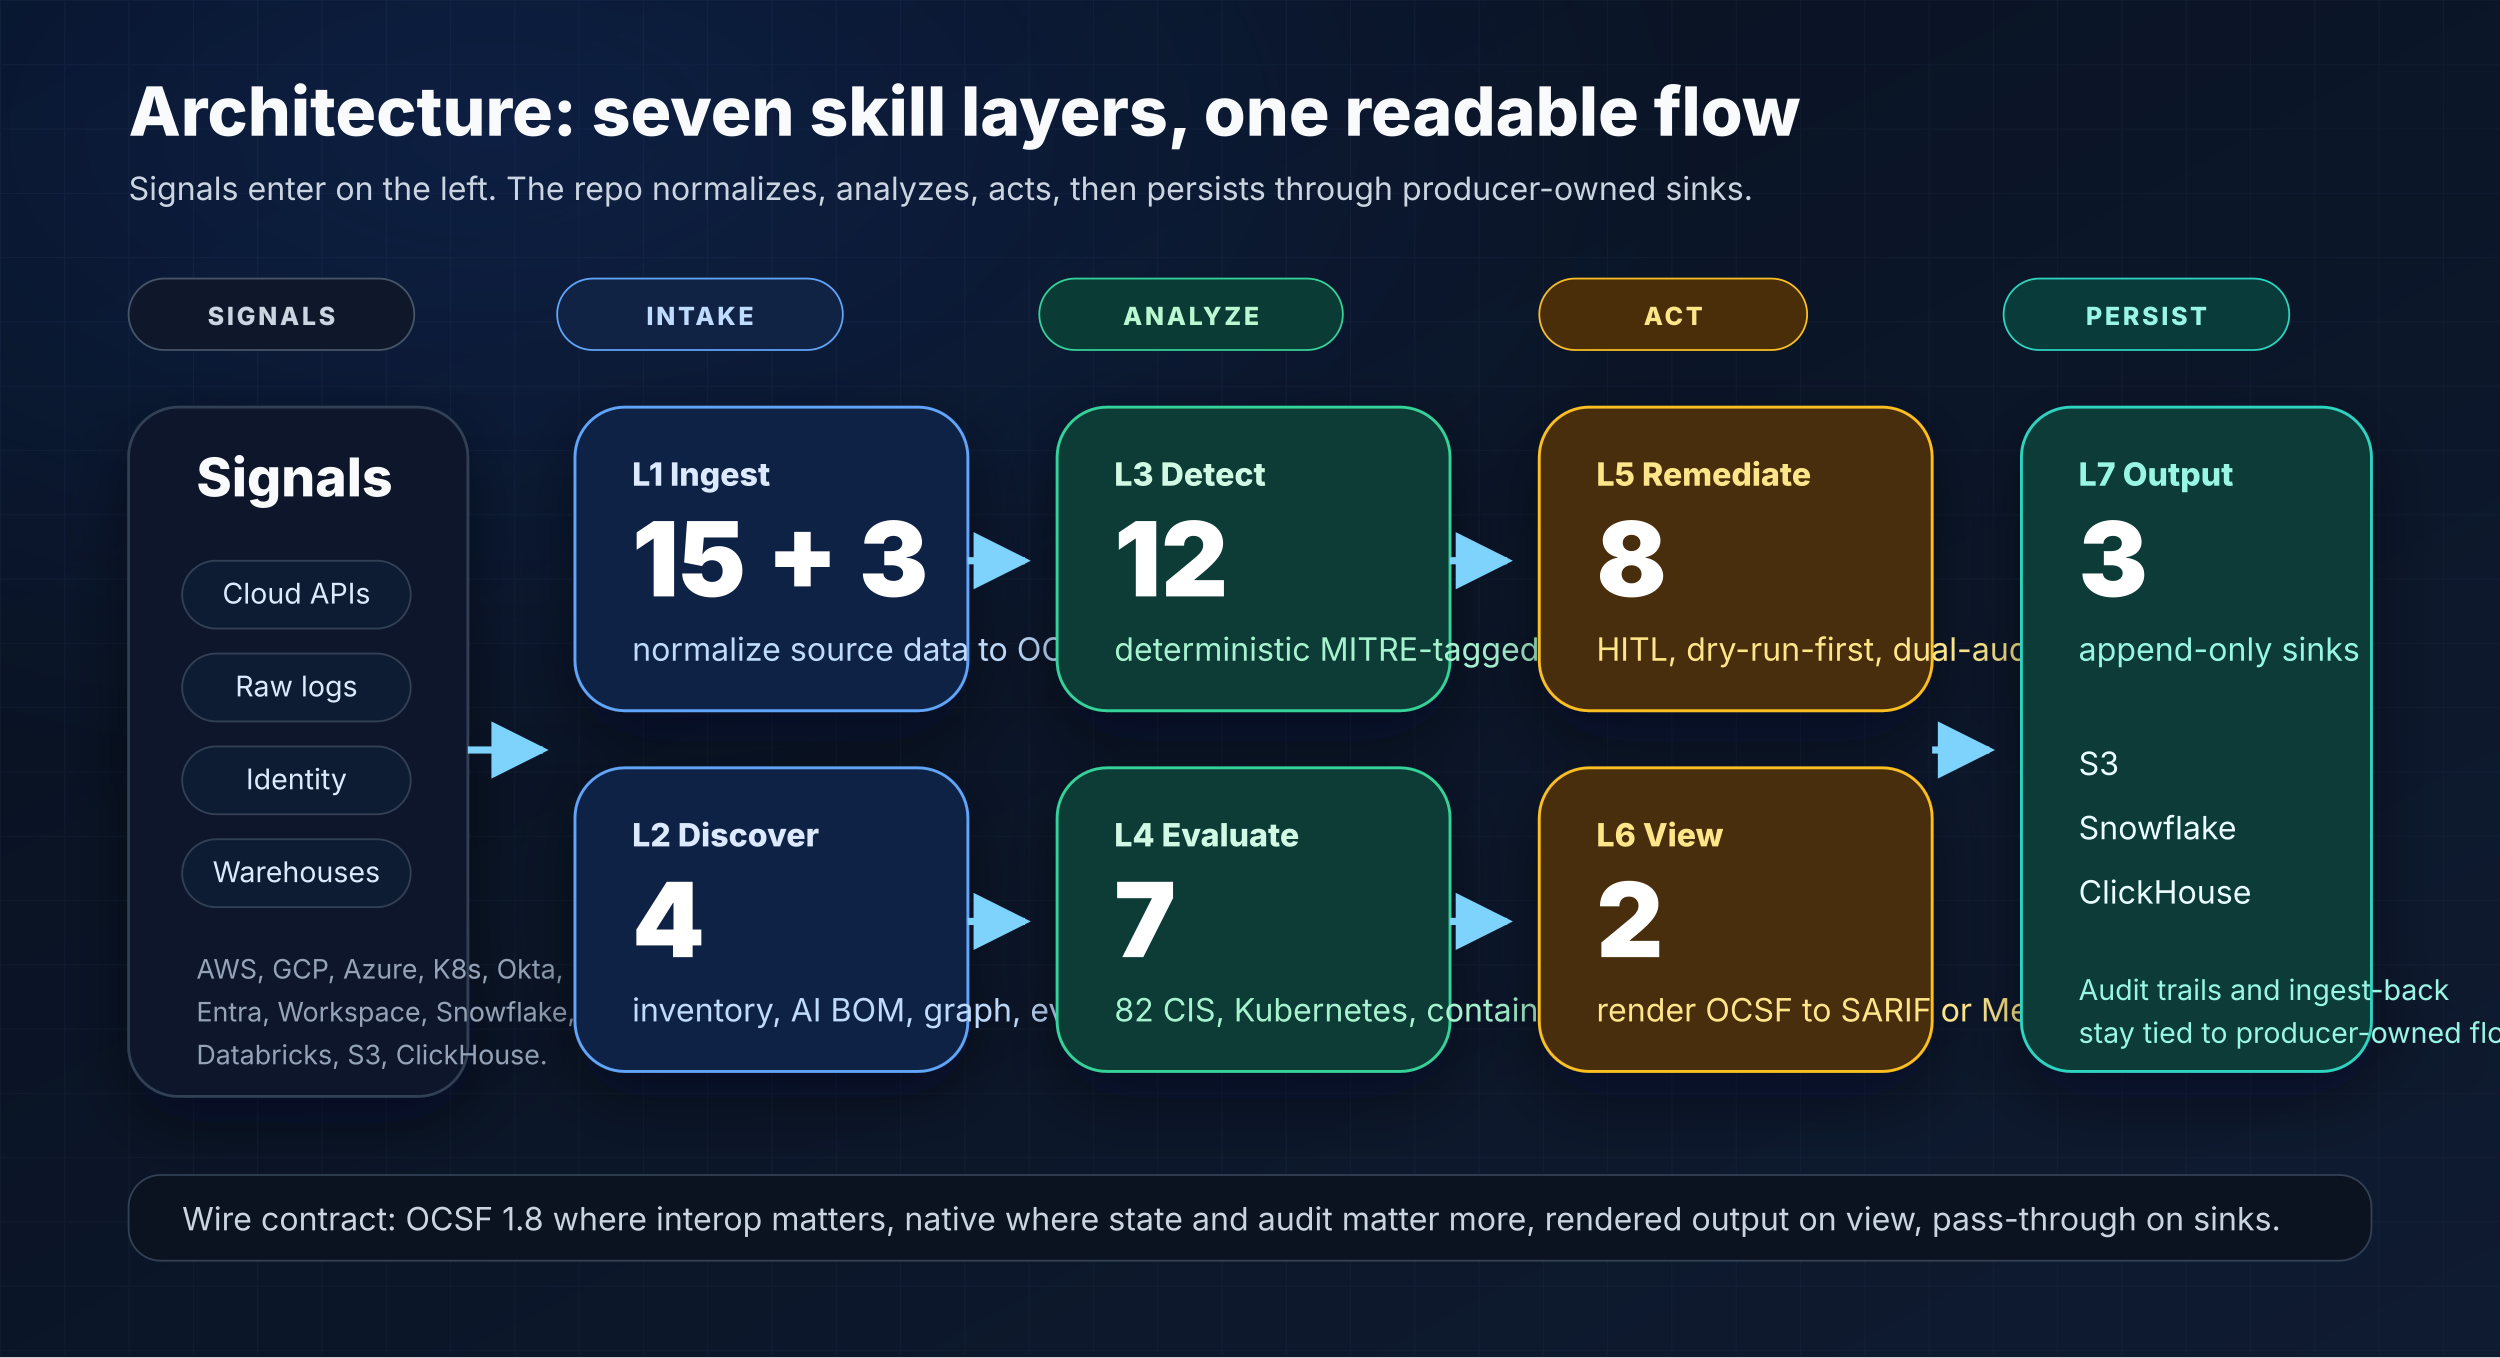
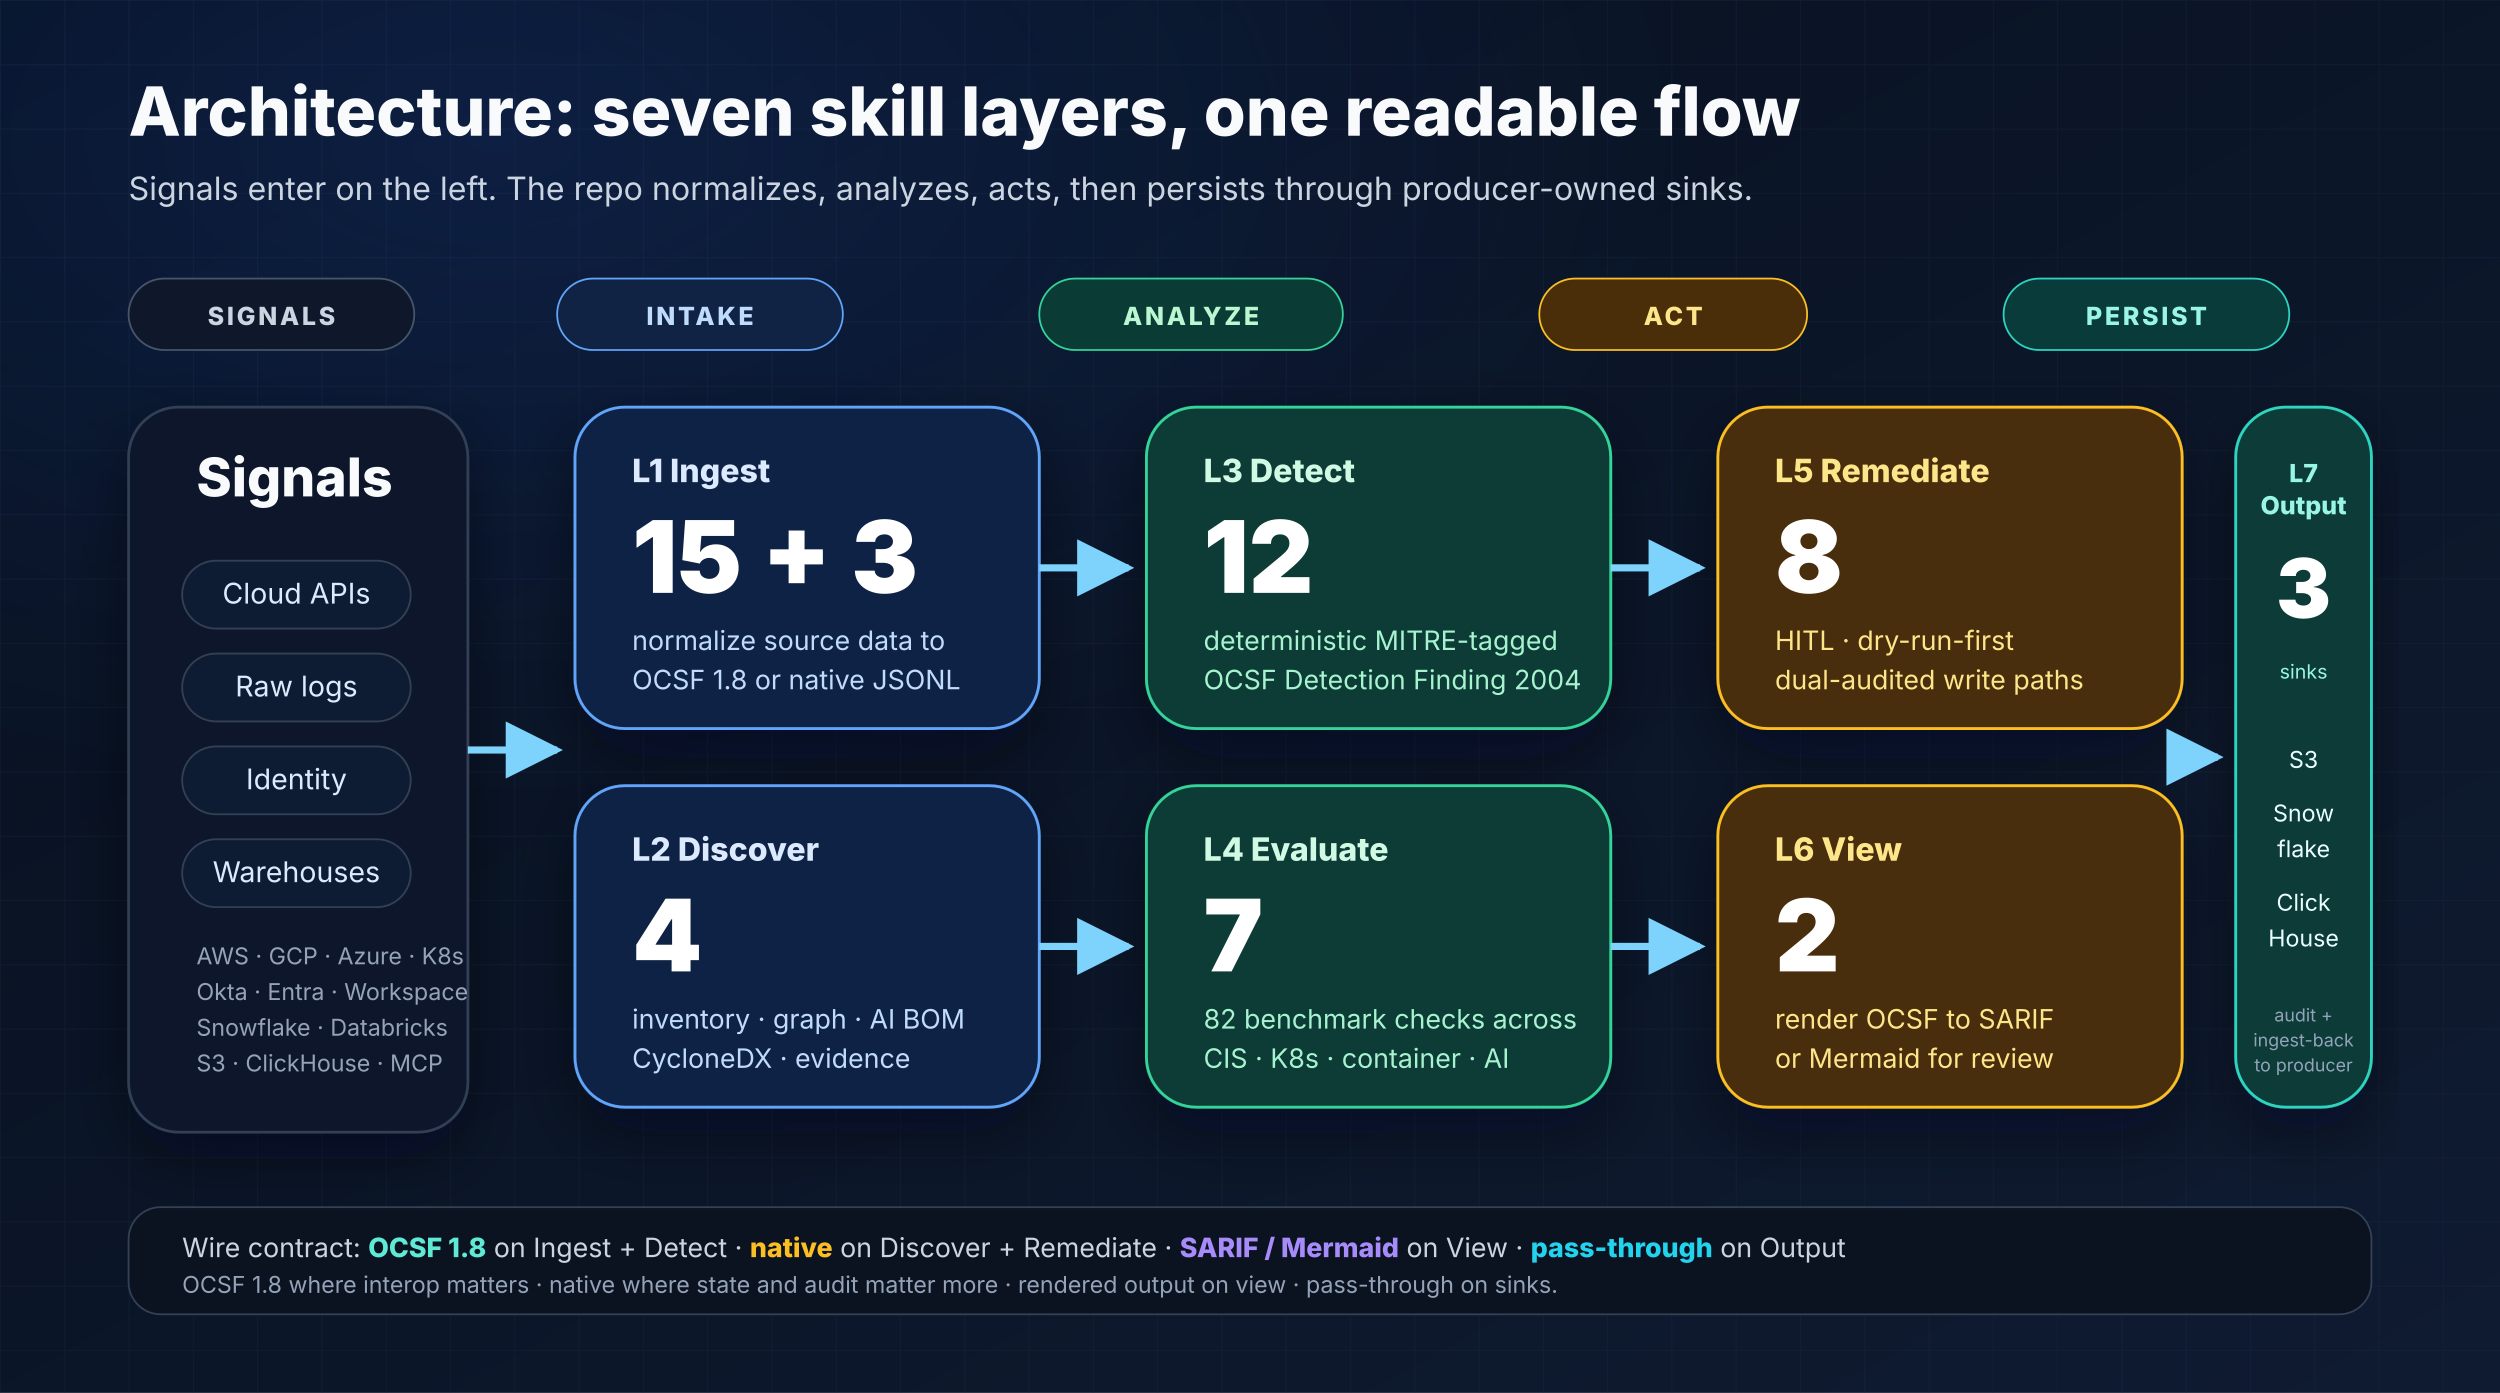
- <svg xmlns="http://www.w3.org/2000/svg" width="1400" height="760" viewBox="0 0 1400 760" role="img" aria-labelledby="layers-title layers-desc">
+ <svg xmlns="http://www.w3.org/2000/svg" width="1400" height="780" viewBox="0 0 1400 780" role="img" aria-labelledby="layers-title layers-desc">
  <defs>
    <linearGradient id="bg" x1="0" y1="0" x2="1" y2="1">
      <stop offset="0%" stop-color="#07101f" />
      <stop offset="100%" stop-color="#0f1b31" />
    </linearGradient>
    <radialGradient id="glow" cx="20%" cy="10%" r="80%">
      <stop offset="0%" stop-color="#2563eb" stop-opacity="0.16" />
      <stop offset="60%" stop-color="#2563eb" stop-opacity="0" />
      <stop offset="100%" stop-color="#2563eb" stop-opacity="0" />
    </radialGradient>
    <pattern id="grid" x="0" y="0" width="36" height="36" patternUnits="userSpaceOnUse">
      <path d="M36 0H0V36" fill="none" stroke="#1d2942" stroke-opacity="0.35" stroke-width="1" />
    </pattern>
    <filter id="shadow" x="-20%" y="-20%" width="140%" height="140%">
      <feDropShadow dx="0" dy="14" stdDeviation="18" flood-color="#020617" flood-opacity="0.45" />
    </filter>
    <marker id="arrow" viewBox="0 0 10 10" refX="9" refY="5" markerWidth="8" markerHeight="8" orient="auto">
      <path d="M0 0L10 5L0 10z" fill="#7dd3fc" />
    </marker>
  </defs>
-   <rect width="1400" height="760" fill="url(#bg)" />
-   <rect width="1400" height="760" fill="url(#grid)" />
-   <rect width="1400" height="760" fill="url(#glow)" />
+   <rect width="1400" height="780" fill="url(#bg)" />
+   <rect width="1400" height="780" fill="url(#grid)" />
+   <rect width="1400" height="780" fill="url(#glow)" />
  <g font-family="Inter, Arial, sans-serif">
    <text x="72" y="76" font-size="38" font-weight="800" fill="#f8fafc">Architecture: seven skill layers, one readable flow</text>
    <text x="72" y="112" font-size="18" fill="#cbd5e1">Signals enter on the left. The repo normalizes, analyzes, acts, then persists through producer-owned sinks.</text>
    <g transform="translate(72,156)">
      <rect x="0" y="0" width="160" height="40" rx="20" fill="#0f172a" stroke="#475569" />
      <text x="80" y="26" text-anchor="middle" font-size="14" font-weight="800" fill="#cbd5e1" letter-spacing="1.5">SIGNALS</text>
      <rect x="240" y="0" width="160" height="40" rx="20" fill="#102345" stroke="#60a5fa" />
      <text x="320" y="26" text-anchor="middle" font-size="14" font-weight="800" fill="#bfdbfe" letter-spacing="1.5">INTAKE</text>
      <rect x="510" y="0" width="170" height="40" rx="20" fill="#0a3b35" stroke="#34d399" />
      <text x="595" y="26" text-anchor="middle" font-size="14" font-weight="800" fill="#bbf7d0" letter-spacing="1.5">ANALYZE</text>
      <rect x="790" y="0" width="150" height="40" rx="20" fill="#4a2d09" stroke="#fbbf24" />
      <text x="865" y="26" text-anchor="middle" font-size="14" font-weight="800" fill="#fde68a" letter-spacing="1.5">ACT</text>
      <rect x="1050" y="0" width="160" height="40" rx="20" fill="#083b39" stroke="#2dd4bf" />
      <text x="1130" y="26" text-anchor="middle" font-size="14" font-weight="800" fill="#99f6e4" letter-spacing="1.5">PERSIST</text>
    </g>
    <g filter="url(#shadow)">
-       <rect x="72" y="228" width="190" height="386" rx="28" fill="#0f172a" stroke="#334155" stroke-width="1.5" />
+       <rect x="72" y="228" width="190" height="406" rx="28" fill="#0f172a" stroke="#334155" stroke-width="1.5" />
      <text x="110" y="278" font-size="30" font-weight="800" fill="#f8fafc">Signals</text>
      <g font-size="16" fill="#dbeafe">
        <rect x="102" y="314" width="128" height="38" rx="19" fill="#111c30" stroke="#334155" />
        <text x="166" y="338" text-anchor="middle">Cloud APIs</text>
        <rect x="102" y="366" width="128" height="38" rx="19" fill="#111c30" stroke="#334155" />
        <text x="166" y="390" text-anchor="middle">Raw logs</text>
        <rect x="102" y="418" width="128" height="38" rx="19" fill="#111c30" stroke="#334155" />
        <text x="166" y="442" text-anchor="middle">Identity</text>
        <rect x="102" y="470" width="128" height="38" rx="19" fill="#111c30" stroke="#334155" />
        <text x="166" y="494" text-anchor="middle">Warehouses</text>
      </g>
-       <text x="110" y="548" font-size="15" fill="#94a3b8">AWS, GCP, Azure, K8s, Okta,</text>
-       <text x="110" y="572" font-size="15" fill="#94a3b8">Entra, Workspace, Snowflake,</text>
-       <text x="110" y="596" font-size="15" fill="#94a3b8">Databricks, S3, ClickHouse.</text>
+       <text x="110" y="540" font-size="13" fill="#94a3b8">AWS · GCP · Azure · K8s</text>
+       <text x="110" y="560" font-size="13" fill="#94a3b8">Okta · Entra · Workspace</text>
+       <text x="110" y="580" font-size="13" fill="#94a3b8">Snowflake · Databricks</text>
+       <text x="110" y="600" font-size="13" fill="#94a3b8">S3 · ClickHouse · MCP</text>
    </g>
    <g filter="url(#shadow)">
-       <rect x="322" y="228" width="220" height="170" rx="28" fill="#112244" stroke="#60a5fa" stroke-width="1.6" />
-       <text x="354" y="272" font-size="18" font-weight="800" fill="#dbeafe">L1 Ingest</text>
-       <text x="354" y="334" font-size="58" font-weight="900" fill="#ffffff">15 + 3</text>
-       <text x="354" y="370" font-size="18" fill="#bfdbfe">normalize source data to OCSF or native JSONL</text>
-       <rect x="322" y="430" width="220" height="170" rx="28" fill="#112244" stroke="#60a5fa" stroke-width="1.6" />
-       <text x="354" y="474" font-size="18" font-weight="800" fill="#dbeafe">L2 Discover</text>
-       <text x="354" y="536" font-size="58" font-weight="900" fill="#ffffff">4</text>
-       <text x="354" y="572" font-size="18" fill="#bfdbfe">inventory, AI BOM, graph, evidence collection</text>
+       <rect x="322" y="228" width="260" height="180" rx="28" fill="#112244" stroke="#60a5fa" stroke-width="1.6" />
+       <text x="354" y="270" font-size="18" font-weight="800" fill="#dbeafe">L1 Ingest</text>
+       <text x="354" y="332" font-size="56" font-weight="900" fill="#ffffff">15 + 3</text>
+       <text x="354" y="364" font-size="15" fill="#bfdbfe">normalize source data to</text>
+       <text x="354" y="386" font-size="15" fill="#bfdbfe">OCSF 1.8 or native JSONL</text>
+       <rect x="322" y="440" width="260" height="180" rx="28" fill="#112244" stroke="#60a5fa" stroke-width="1.6" />
+       <text x="354" y="482" font-size="18" font-weight="800" fill="#dbeafe">L2 Discover</text>
+       <text x="354" y="544" font-size="56" font-weight="900" fill="#ffffff">4</text>
+       <text x="354" y="576" font-size="15" fill="#bfdbfe">inventory · graph · AI BOM</text>
+       <text x="354" y="598" font-size="15" fill="#bfdbfe">CycloneDX · evidence</text>
    </g>
    <g filter="url(#shadow)">
-       <rect x="592" y="228" width="220" height="170" rx="28" fill="#0a3b35" stroke="#34d399" stroke-width="1.6" />
-       <text x="624" y="272" font-size="18" font-weight="800" fill="#d1fae5">L3 Detect</text>
-       <text x="624" y="334" font-size="58" font-weight="900" fill="#ffffff">12</text>
-       <text x="624" y="370" font-size="18" fill="#a7f3d0">deterministic MITRE-tagged findings in OCSF 2004</text>
-       <rect x="592" y="430" width="220" height="170" rx="28" fill="#0a3b35" stroke="#34d399" stroke-width="1.6" />
-       <text x="624" y="474" font-size="18" font-weight="800" fill="#d1fae5">L4 Evaluate</text>
-       <text x="624" y="536" font-size="58" font-weight="900" fill="#ffffff">7</text>
-       <text x="624" y="572" font-size="18" fill="#a7f3d0">82 CIS, Kubernetes, container, and AI checks</text>
+       <rect x="642" y="228" width="260" height="180" rx="28" fill="#0a3b35" stroke="#34d399" stroke-width="1.6" />
+       <text x="674" y="270" font-size="18" font-weight="800" fill="#d1fae5">L3 Detect</text>
+       <text x="674" y="332" font-size="56" font-weight="900" fill="#ffffff">12</text>
+       <text x="674" y="364" font-size="15" fill="#a7f3d0">deterministic MITRE-tagged</text>
+       <text x="674" y="386" font-size="15" fill="#a7f3d0">OCSF Detection Finding 2004</text>
+       <rect x="642" y="440" width="260" height="180" rx="28" fill="#0a3b35" stroke="#34d399" stroke-width="1.6" />
+       <text x="674" y="482" font-size="18" font-weight="800" fill="#d1fae5">L4 Evaluate</text>
+       <text x="674" y="544" font-size="56" font-weight="900" fill="#ffffff">7</text>
+       <text x="674" y="576" font-size="15" fill="#a7f3d0">82 benchmark checks across</text>
+       <text x="674" y="598" font-size="15" fill="#a7f3d0">CIS · K8s · container · AI</text>
    </g>
    <g filter="url(#shadow)">
-       <rect x="862" y="228" width="220" height="170" rx="28" fill="#4a2d09" stroke="#fbbf24" stroke-width="1.6" />
-       <text x="894" y="272" font-size="18" font-weight="800" fill="#fde68a">L5 Remediate</text>
-       <text x="894" y="334" font-size="58" font-weight="900" fill="#ffffff">8</text>
-       <text x="894" y="370" font-size="18" fill="#fde68a">HITL, dry-run-first, dual-audited write paths</text>
-       <rect x="862" y="430" width="220" height="170" rx="28" fill="#4a2d09" stroke="#fbbf24" stroke-width="1.6" />
-       <text x="894" y="474" font-size="18" font-weight="800" fill="#fde68a">L6 View</text>
-       <text x="894" y="536" font-size="58" font-weight="900" fill="#ffffff">2</text>
-       <text x="894" y="572" font-size="18" fill="#fde68a">render OCSF to SARIF or Mermaid for review</text>
+       <rect x="962" y="228" width="260" height="180" rx="28" fill="#4a2d09" stroke="#fbbf24" stroke-width="1.6" />
+       <text x="994" y="270" font-size="18" font-weight="800" fill="#fde68a">L5 Remediate</text>
+       <text x="994" y="332" font-size="56" font-weight="900" fill="#ffffff">8</text>
+       <text x="994" y="364" font-size="15" fill="#fde68a">HITL · dry-run-first</text>
+       <text x="994" y="386" font-size="15" fill="#fde68a">dual-audited write paths</text>
+       <rect x="962" y="440" width="260" height="180" rx="28" fill="#4a2d09" stroke="#fbbf24" stroke-width="1.6" />
+       <text x="994" y="482" font-size="18" font-weight="800" fill="#fde68a">L6 View</text>
+       <text x="994" y="544" font-size="56" font-weight="900" fill="#ffffff">2</text>
+       <text x="994" y="576" font-size="15" fill="#fde68a">render OCSF to SARIF</text>
+       <text x="994" y="598" font-size="15" fill="#fde68a">or Mermaid for review</text>
    </g>
    <g filter="url(#shadow)">
-       <rect x="1132" y="228" width="196" height="372" rx="28" fill="#083b39" stroke="#2dd4bf" stroke-width="1.6" />
-       <text x="1164" y="272" font-size="18" font-weight="800" fill="#99f6e4">L7 Output</text>
-       <text x="1164" y="334" font-size="58" font-weight="900" fill="#ffffff">3</text>
-       <text x="1164" y="370" font-size="18" fill="#99f6e4">append-only sinks</text>
-       <g font-size="18" fill="#ecfeff">
-         <text x="1164" y="434">S3</text>
-         <text x="1164" y="470">Snowflake</text>
-         <text x="1164" y="506">ClickHouse</text>
+       <rect x="1252" y="228" width="76" height="392" rx="28" fill="#083b39" stroke="#2dd4bf" stroke-width="1.6" />
+       <text x="1290" y="270" text-anchor="middle" font-size="14" font-weight="800" fill="#99f6e4">L7</text>
+       <text x="1290" y="288" text-anchor="middle" font-size="14" font-weight="800" fill="#99f6e4">Output</text>
+       <text x="1290" y="346" text-anchor="middle" font-size="46" font-weight="900" fill="#ffffff">3</text>
+       <text x="1290" y="380" text-anchor="middle" font-size="11" fill="#99f6e4">sinks</text>
+       <g font-size="13" fill="#ecfeff">
+         <text x="1290" y="430" text-anchor="middle">S3</text>
+         <text x="1290" y="460" text-anchor="middle">Snow</text>
+         <text x="1290" y="480" text-anchor="middle">flake</text>
+         <text x="1290" y="510" text-anchor="middle">Click</text>
+         <text x="1290" y="530" text-anchor="middle">House</text>
      </g>
-       <text x="1164" y="560" font-size="16" fill="#99f6e4">Audit trails and ingest-back</text>
-       <text x="1164" y="584" font-size="16" fill="#99f6e4">stay tied to producer-owned flows.</text>
+       <text x="1290" y="572" text-anchor="middle" font-size="10" fill="#94a3b8">audit +</text>
+       <text x="1290" y="586" text-anchor="middle" font-size="10" fill="#94a3b8">ingest-back</text>
+       <text x="1290" y="600" text-anchor="middle" font-size="10" fill="#94a3b8">to producer</text>
    </g>
-     <path d="M262 420H304" stroke="#7dd3fc" stroke-width="4" fill="none" marker-end="url(#arrow)" />
-     <path d="M542 314H574" stroke="#7dd3fc" stroke-width="4" fill="none" marker-end="url(#arrow)" />
-     <path d="M542 516H574" stroke="#7dd3fc" stroke-width="4" fill="none" marker-end="url(#arrow)" />
-     <path d="M812 314H844" stroke="#7dd3fc" stroke-width="4" fill="none" marker-end="url(#arrow)" />
-     <path d="M812 516H844" stroke="#7dd3fc" stroke-width="4" fill="none" marker-end="url(#arrow)" />
-     <path d="M1082 420H1114" stroke="#7dd3fc" stroke-width="4" fill="none" marker-end="url(#arrow)" />
-     <rect x="72" y="658" width="1256" height="48" rx="18" fill="#0b1220" stroke="#334155" />
-     <text x="102" y="689" font-size="18" fill="#cbd5e1">Wire contract: OCSF 1.8 where interop matters, native where state and audit matter more, rendered output on view, pass-through on sinks.</text>
+     <path d="M262 420H312" stroke="#7dd3fc" stroke-width="4" fill="none" marker-end="url(#arrow)" />
+     <path d="M582 318H632" stroke="#7dd3fc" stroke-width="4" fill="none" marker-end="url(#arrow)" />
+     <path d="M582 530H632" stroke="#7dd3fc" stroke-width="4" fill="none" marker-end="url(#arrow)" />
+     <path d="M902 318H952" stroke="#7dd3fc" stroke-width="4" fill="none" marker-end="url(#arrow)" />
+     <path d="M902 530H952" stroke="#7dd3fc" stroke-width="4" fill="none" marker-end="url(#arrow)" />
+     <path d="M1222 424H1242" stroke="#7dd3fc" stroke-width="4" fill="none" marker-end="url(#arrow)" />
+     <rect x="72" y="676" width="1256" height="60" rx="18" fill="#0b1220" stroke="#334155" />
+     <text x="102" y="704" font-size="15" fill="#cbd5e1">Wire contract: <tspan font-weight="800" fill="#5eead4">OCSF 1.8</tspan> on Ingest + Detect · <tspan font-weight="800" fill="#fbbf24">native</tspan> on Discover + Remediate · <tspan font-weight="800" fill="#a78bfa">SARIF / Mermaid</tspan> on View · <tspan font-weight="800" fill="#22d3ee">pass-through</tspan> on Output</text>
+     <text x="102" y="724" font-size="13" fill="#94a3b8">OCSF 1.8 where interop matters · native where state and audit matter more · rendered output on view · pass-through on sinks.</text>
  </g>
</svg>
